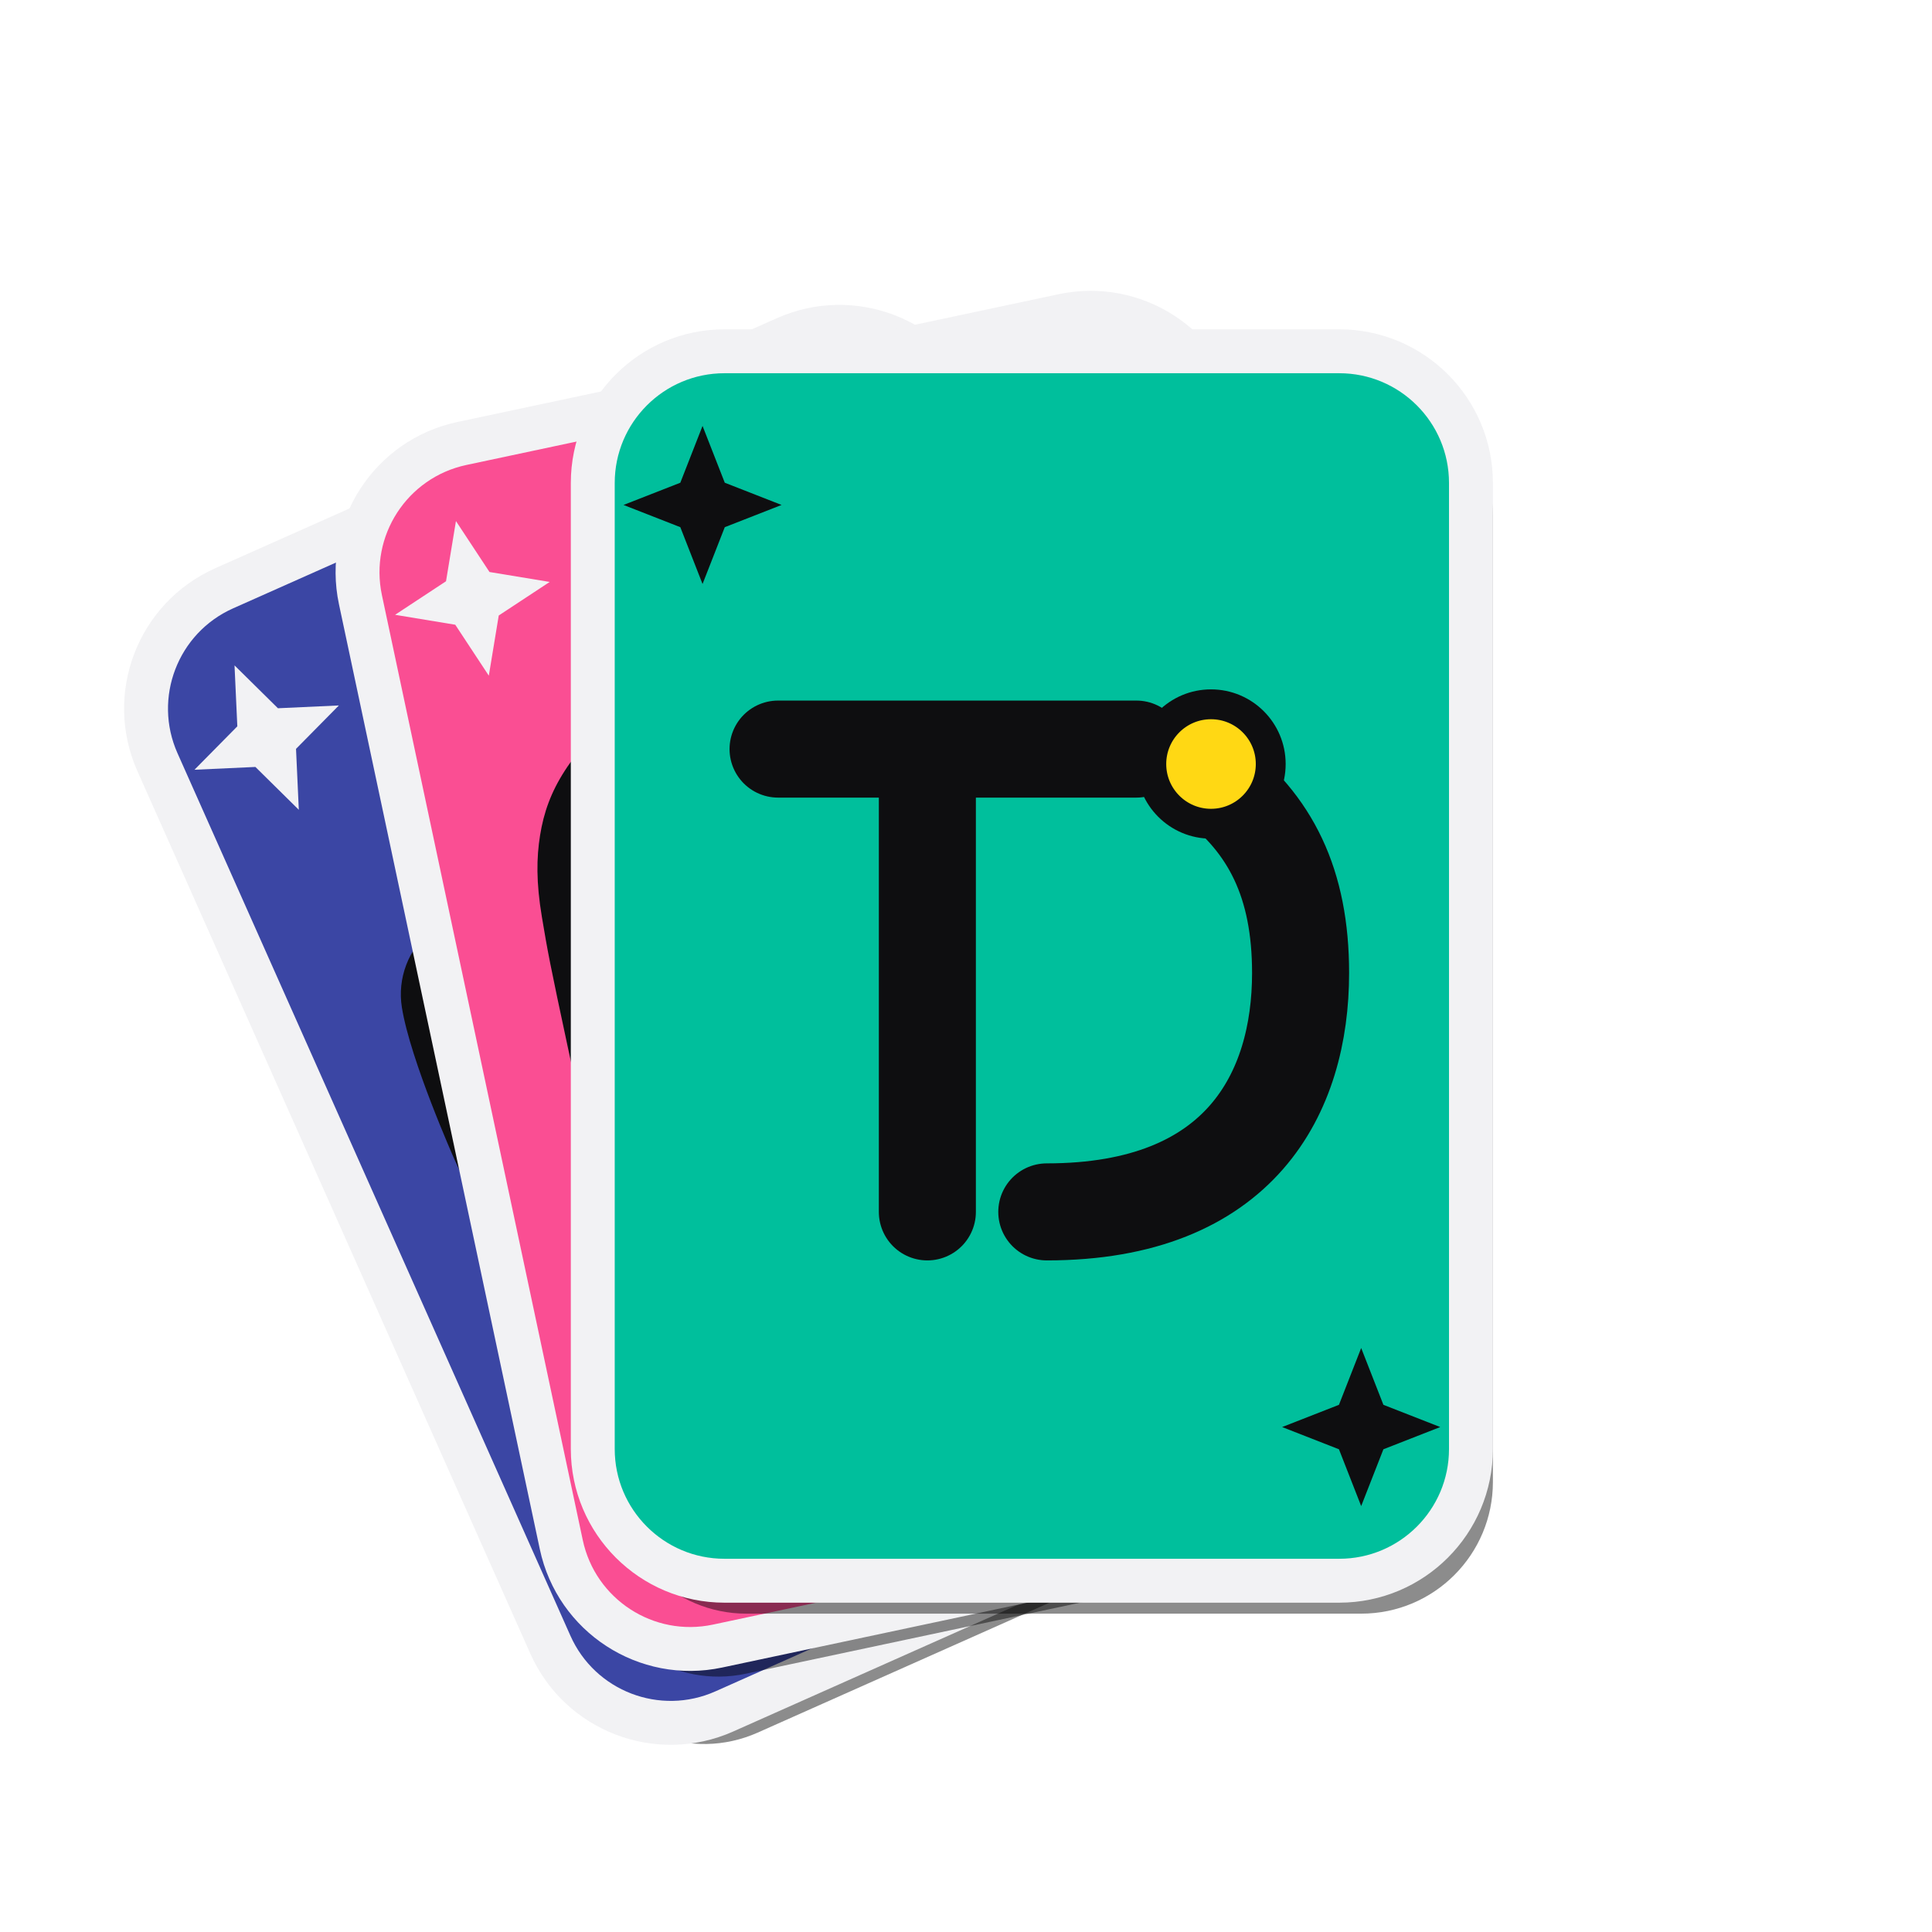
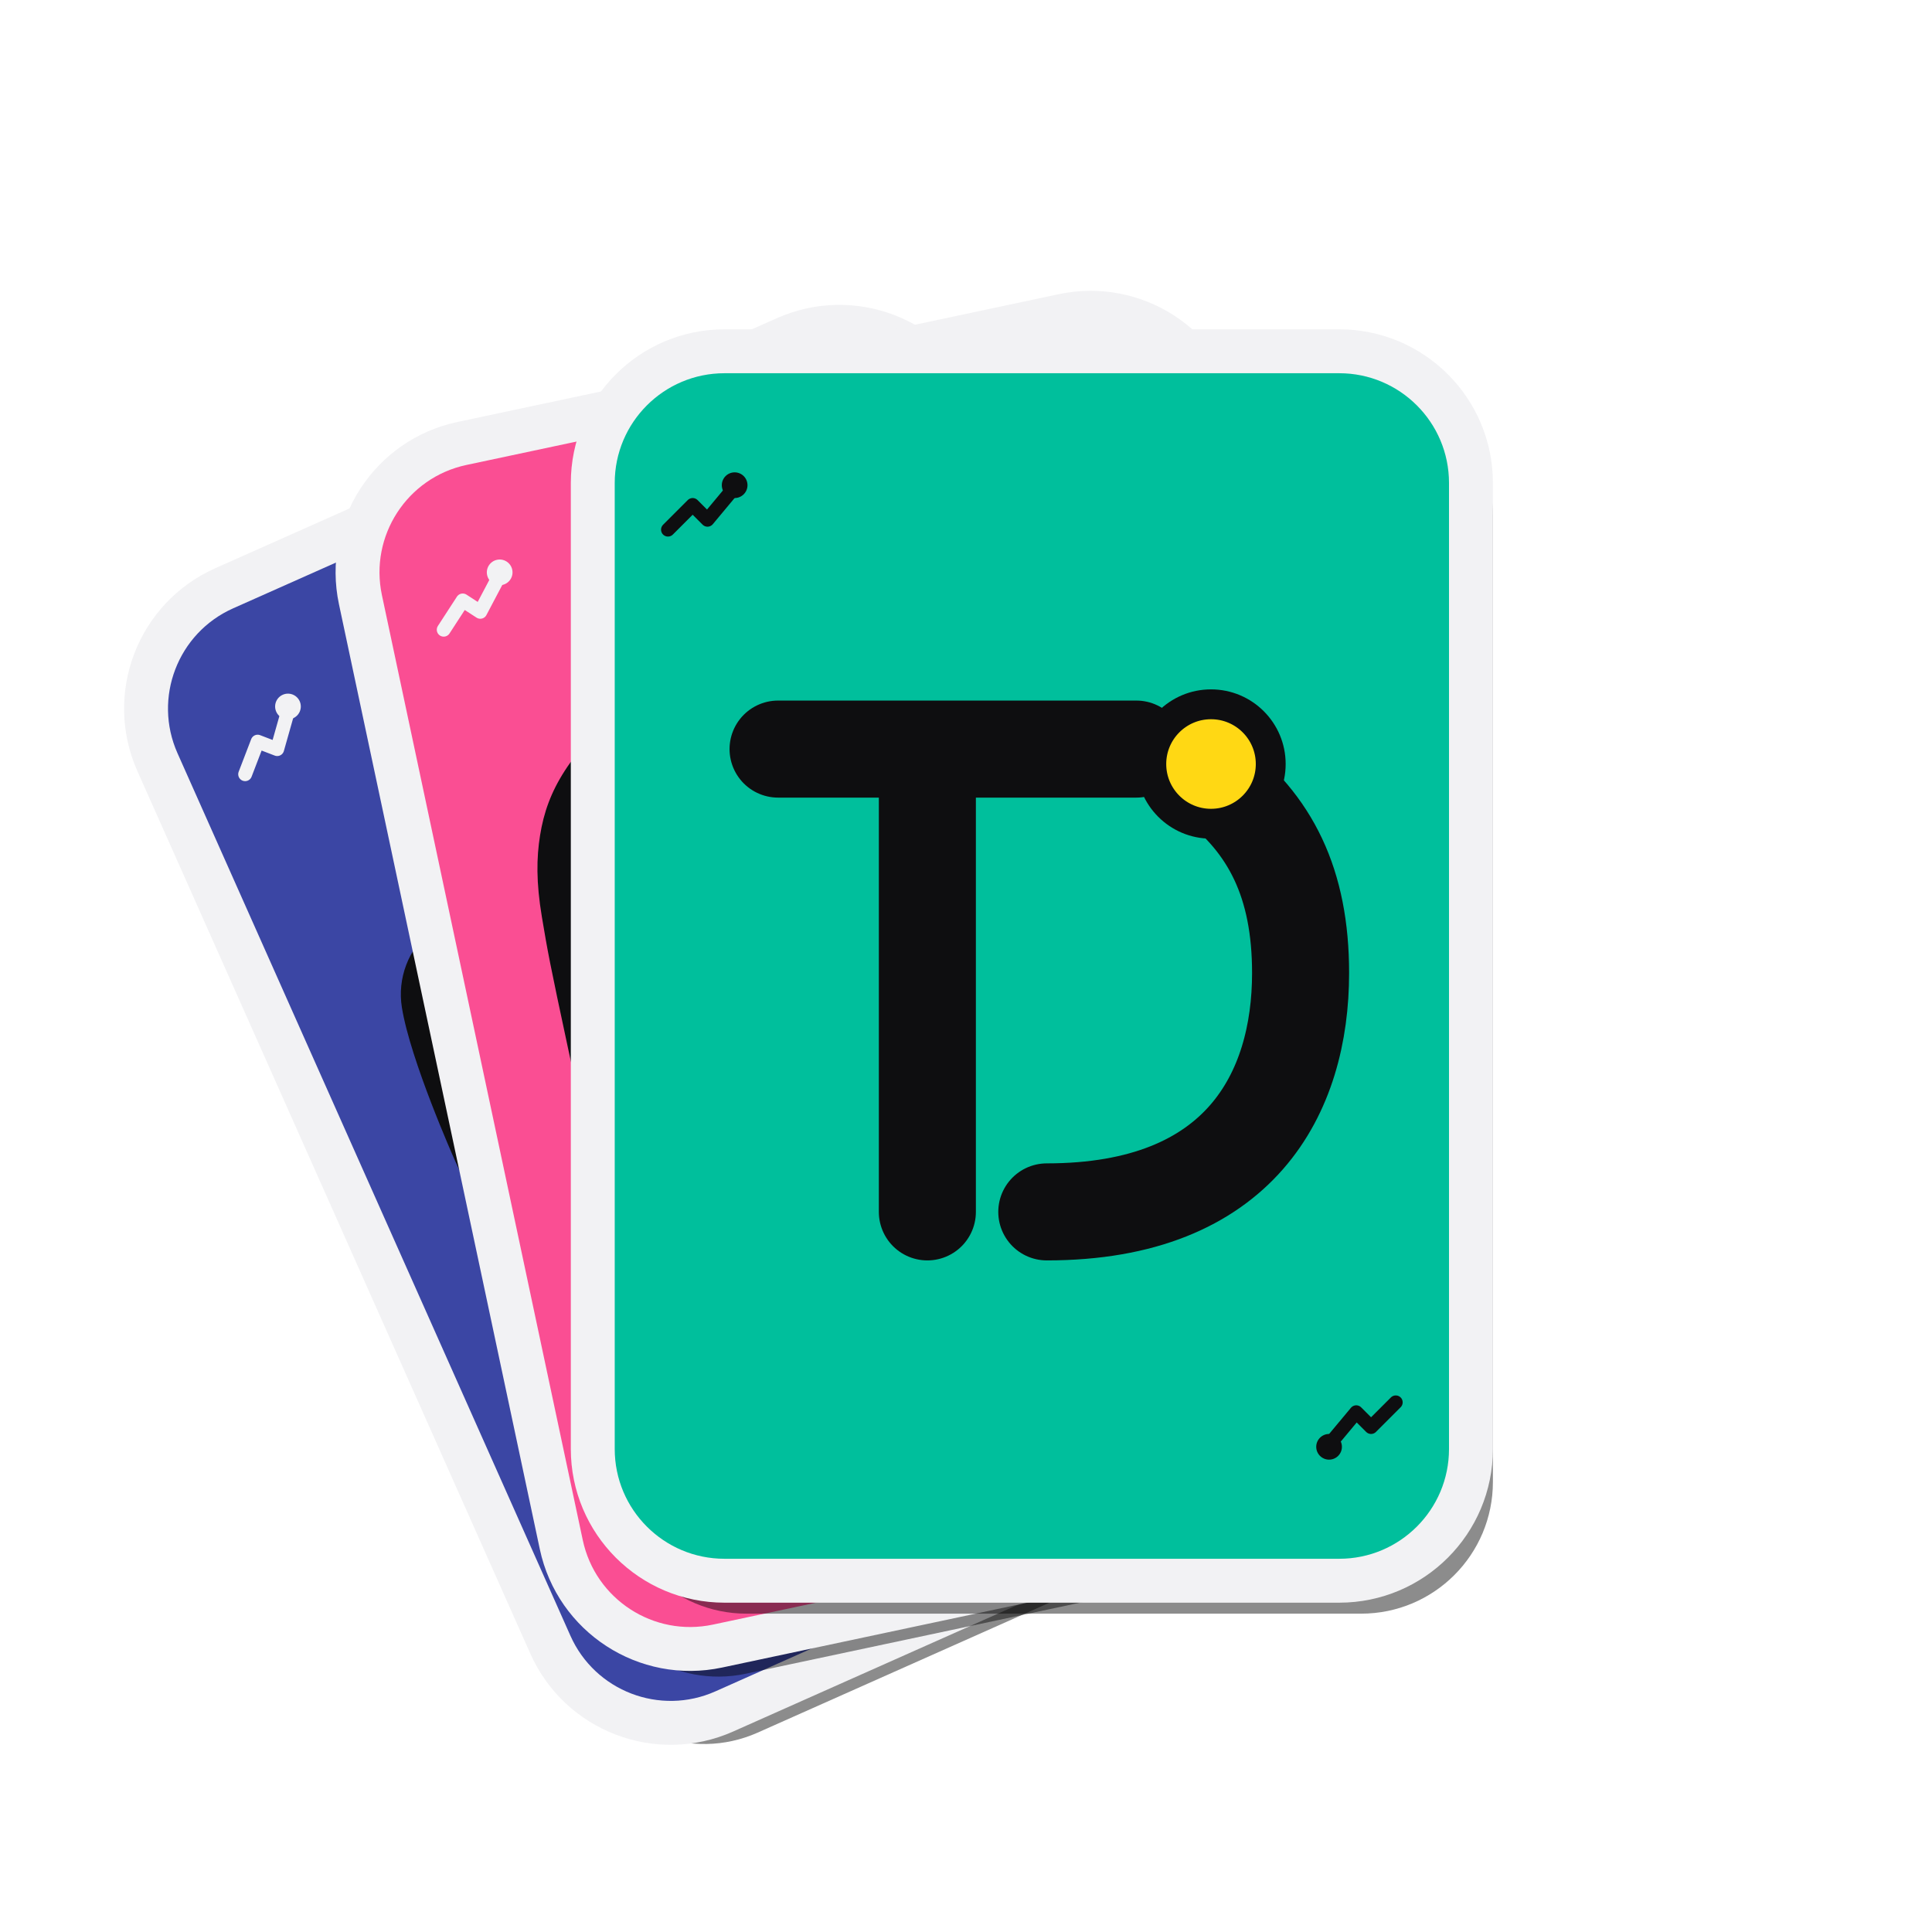
<svg xmlns="http://www.w3.org/2000/svg" viewBox="-30 -22 176 176">
  <g transform="rotate(-24 64 128)">
    <rect x="26" y="13" width="80" height="112" rx="12" fill="#000" opacity=".45" />
    <rect x="24" y="10" width="80" height="112" rx="12" fill="#3B46A4" stroke="#F2F2F4" stroke-width="4" />
    <g transform="translate(34.0 36.0) scale(2.5)">
      <path d="M23.498 6.186a3.016 3.016 0 0 0-2.122-2.136C19.505 3.545 12 3.545 12 3.545s-7.505 0-9.377.505A3.017 3.017 0 0 0 .502 6.186C0 8.07 0 12 0 12s0 3.93.502 5.814a3.016 3.016 0 0 0 2.122 2.136c1.871.505 9.376.505 9.376.505s7.505 0 9.377-.505a3.015 3.015 0 0 0 2.122-2.136C24 15.93 24 12 24 12s0-3.93-.502-5.814zM9.545 15.568V8.432L15.818 12l-6.273 3.568z" fill="#0E0E10" />
    </g>
-     <path d="M34 16.8 L36.025 21.975 L41.2 24 L36.025 26.025 L34 31.2 L31.975 26.025 L26.8 24 L31.975 21.975 Z" fill="#F2F2F4" />
-     <path d="M94 100.8 L96.025 105.975 L101.2 108 L96.025 110.025 L94 115.2 L91.975 110.025 L86.8 108 L91.975 105.975 Z" fill="#F2F2F4" />
+     <g transform="translate(34 24) scale(0.45)">
+       <path d="M-7 5 L-2 0 L1 3 L6 -3" fill="none" stroke="#F2F2F4" stroke-width="2.8" stroke-linecap="round" stroke-linejoin="round" />
+       <circle cx="6.5" cy="-4" r="2.6" fill="#F2F2F4" />
+     </g>
+     <g transform="translate(94 108) scale(0.45) rotate(180)">
+       <path d="M-7 5 L-2 0 L1 3 L6 -3" fill="none" stroke="#F2F2F4" stroke-width="2.8" stroke-linecap="round" stroke-linejoin="round" />
+       <circle cx="6.5" cy="-4" r="2.6" fill="#F2F2F4" />
+     </g>
  </g>
  <g transform="rotate(-12 64 128)">
    <rect x="26" y="13" width="80" height="112" rx="12" fill="#000" opacity=".45" />
    <rect x="24" y="10" width="80" height="112" rx="12" fill="#FA4E93" stroke="#F2F2F4" stroke-width="4" />
    <g transform="translate(34.0 36.0) scale(2.5)">
      <path d="M7.03.084c-1.277.06-2.149.264-2.911.563-.789.307-1.458.72-2.123 1.388-.665.668-1.075 1.337-1.38 2.127-.295.764-.496 1.637-.552 2.914-.056 1.278-.069 1.688-.063 4.947.006 3.259.021 3.667.083 4.947.061 1.276.264 2.148.564 2.911.308.789.72 1.457 1.388 2.123.668.665 1.337 1.074 2.128 1.38.763.295 1.636.496 2.913.552 1.277.056 1.688.069 4.946.063 3.258-.006 3.668-.021 4.948-.081 1.28-.061 2.147-.265 2.91-.563.789-.309 1.458-.72 2.123-1.388.665-.668 1.075-1.338 1.379-2.128.296-.763.497-1.636.552-2.912.056-1.281.069-1.69.063-4.948-.006-3.258-.021-3.667-.082-4.947-.061-1.28-.264-2.149-.563-2.912-.308-.789-.72-1.457-1.388-2.123C21.298 1.33 20.628.921 19.838.617 19.074.321 18.202.12 16.924.065 15.647.009 15.236-.005 11.977.001 8.718.008 8.31.021 7.03.084m.14 21.693c-1.17-.051-1.805-.245-2.229-.408-.561-.216-.96-.477-1.382-.895-.422-.418-.681-.819-.9-1.378-.164-.423-.362-1.058-.417-2.228-.059-1.264-.072-1.644-.079-4.848-.007-3.204.005-3.583.061-4.848.05-1.169.246-1.805.408-2.228.216-.561.476-.96.895-1.382.419-.422.818-.681 1.378-.9.423-.165 1.058-.361 2.227-.417 1.266-.06 1.645-.072 4.848-.079 3.203-.007 3.583.005 4.849.061 1.169.051 1.805.244 2.228.408.561.216.96.475 1.382.895.422.419.682.818.9 1.379.165.422.362 1.056.417 2.226.06 1.266.074 1.645.08 4.848.006 3.203-.005 3.583-.061 4.848-.051 1.17-.245 1.806-.408 2.229-.216.56-.476.96-.895 1.381-.419.421-.818.681-1.378.9-.422.165-1.058.362-2.226.417-1.266.059-1.645.072-4.849.079-3.204.007-3.583-.006-4.848-.061M16.953 5.586A1.44 1.44 0 1 0 18.39 4.144a1.44 1.44 0 0 0-1.437 1.442M5.838 12.012c.007 3.403 2.771 6.156 6.173 6.149 3.403-.006 6.157-2.77 6.151-6.173-.006-3.403-2.771-6.157-6.174-6.15-3.403.007-6.156 2.771-6.15 6.174M8 12.008a4 4 0 1 1 4.008 3.992A4 4 0 0 1 8 12.008" fill="#0E0E10" />
    </g>
-     <path d="M34 16.8 L36.025 21.975 L41.2 24 L36.025 26.025 L34 31.2 L31.975 26.025 L26.8 24 L31.975 21.975 Z" fill="#F2F2F4" />
-     <path d="M94 100.8 L96.025 105.975 L101.2 108 L96.025 110.025 L94 115.2 L91.975 110.025 L86.8 108 L91.975 105.975 Z" fill="#F2F2F4" />
+     <g transform="translate(34 24) scale(0.45)">
+       <path d="M-7 5 L-2 0 L1 3 L6 -3" fill="none" stroke="#F2F2F4" stroke-width="2.8" stroke-linecap="round" stroke-linejoin="round" />
+       <circle cx="6.5" cy="-4" r="2.6" fill="#F2F2F4" />
+     </g>
+     <g transform="translate(94 108) scale(0.45) rotate(180)">
+       <path d="M-7 5 L-2 0 L1 3 L6 -3" fill="none" stroke="#F2F2F4" stroke-width="2.8" stroke-linecap="round" stroke-linejoin="round" />
+       <circle cx="6.5" cy="-4" r="2.6" fill="#F2F2F4" />
+     </g>
  </g>
  <g transform="rotate(0 64 128)">
    <rect x="26" y="13" width="80" height="112" rx="12" fill="#000" opacity=".45" />
    <rect x="24" y="10" width="80" height="112" rx="12" fill="#00BF9C" stroke="#F2F2F4" stroke-width="4" />
-     <path d="M34 16.8 L36.025 21.975 L41.2 24 L36.025 26.025 L34 31.2 L31.975 26.025 L26.8 24 L31.975 21.975 Z" fill="#0E0E10" />
-     <path d="M94 100.8 L96.025 105.975 L101.2 108 L96.025 110.025 L94 115.2 L91.975 110.025 L86.8 108 L91.975 105.975 Z" fill="#0E0E10" />
+     <g transform="translate(34 24) scale(0.45)">
+       <path d="M-7 5 L-2 0 L1 3 L6 -3" fill="none" stroke="#0E0E10" stroke-width="2.8" stroke-linecap="round" stroke-linejoin="round" />
+       <circle cx="6.5" cy="-4" r="2.6" fill="#0E0E10" />
+     </g>
+     <g transform="translate(94 108) scale(0.45) rotate(180)">
+       <path d="M-7 5 L-2 0 L1 3 L6 -3" fill="none" stroke="#0E0E10" stroke-width="2.8" stroke-linecap="round" stroke-linejoin="round" />
+       <circle cx="6.5" cy="-4" r="2.6" fill="#0E0E10" />
+     </g>
  </g>
  <g transform="translate(64 68) scale(.68) translate(-64 -66)">
    <path d="M30 34 H78 M50 34 V96" stroke="#0E0E10" stroke-width="13" stroke-linecap="round" />
    <path d="M66 96 C92 96 100 80 100 64 C100 52 96 44 88 38" fill="none" stroke="#0E0E10" stroke-width="13" stroke-linecap="round" />
    <circle cx="88" cy="36" r="8" fill="#FFD814" stroke="#0E0E10" stroke-width="4" />
  </g>
</svg>
